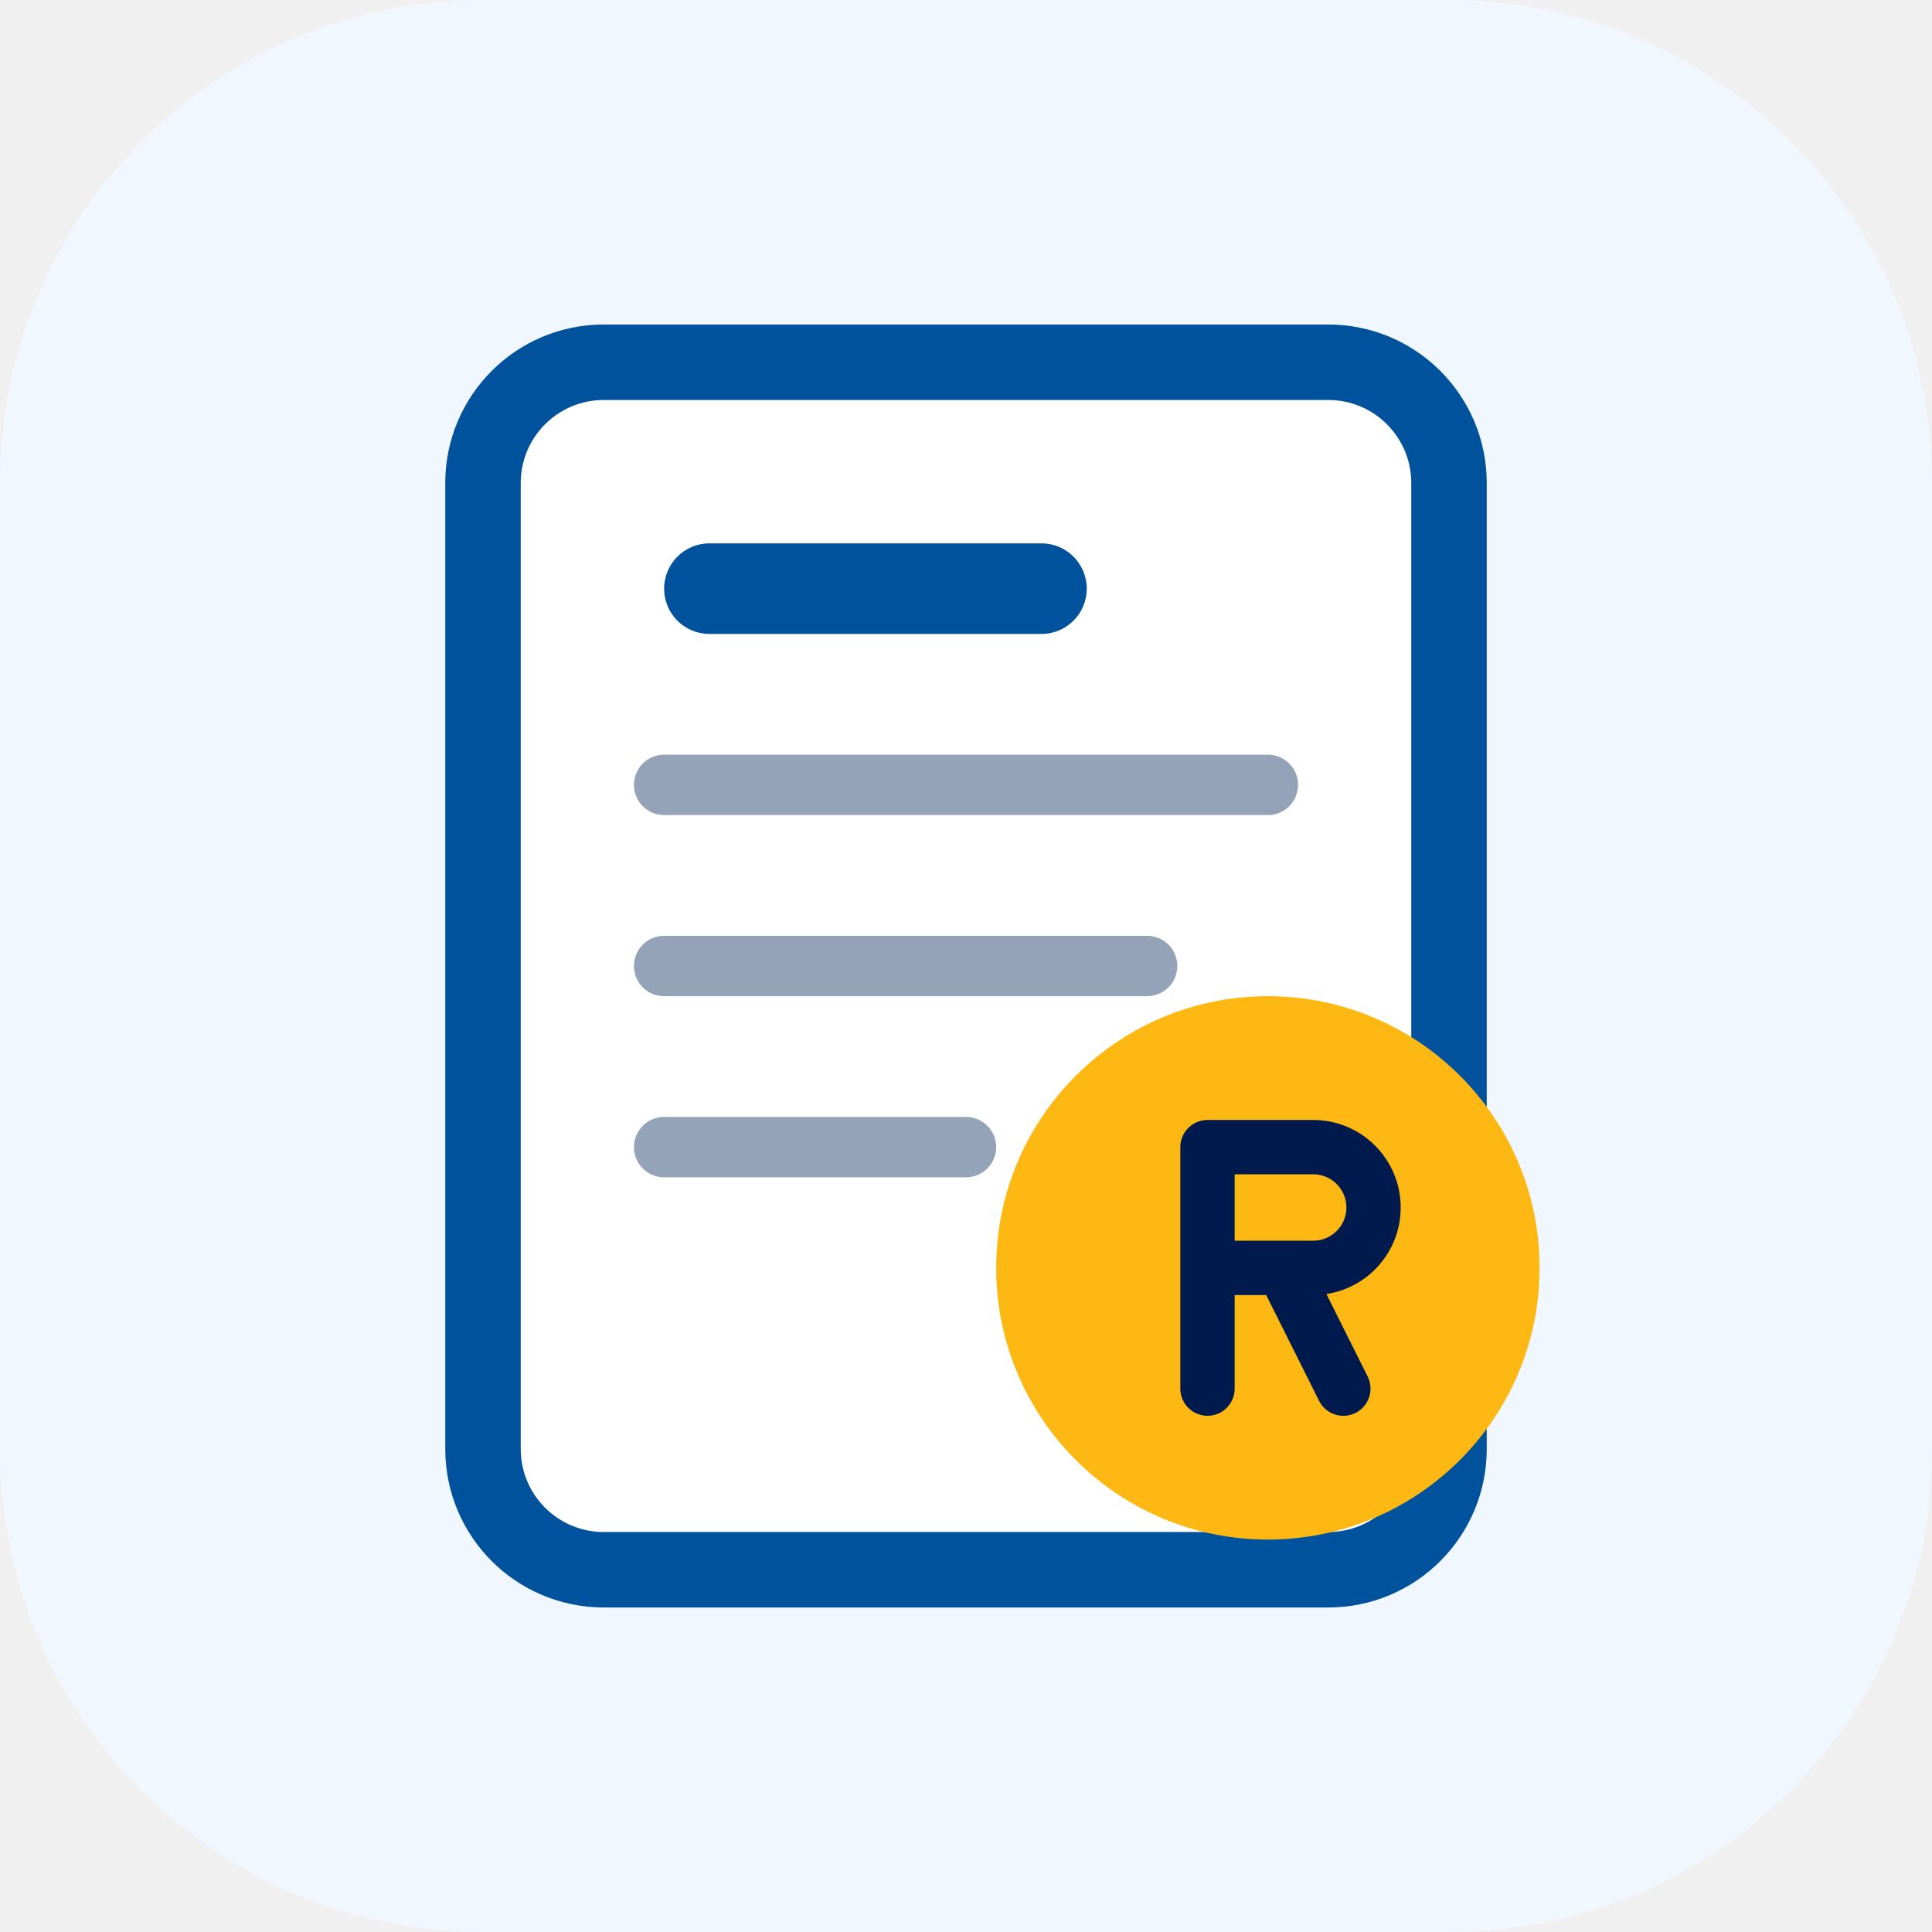
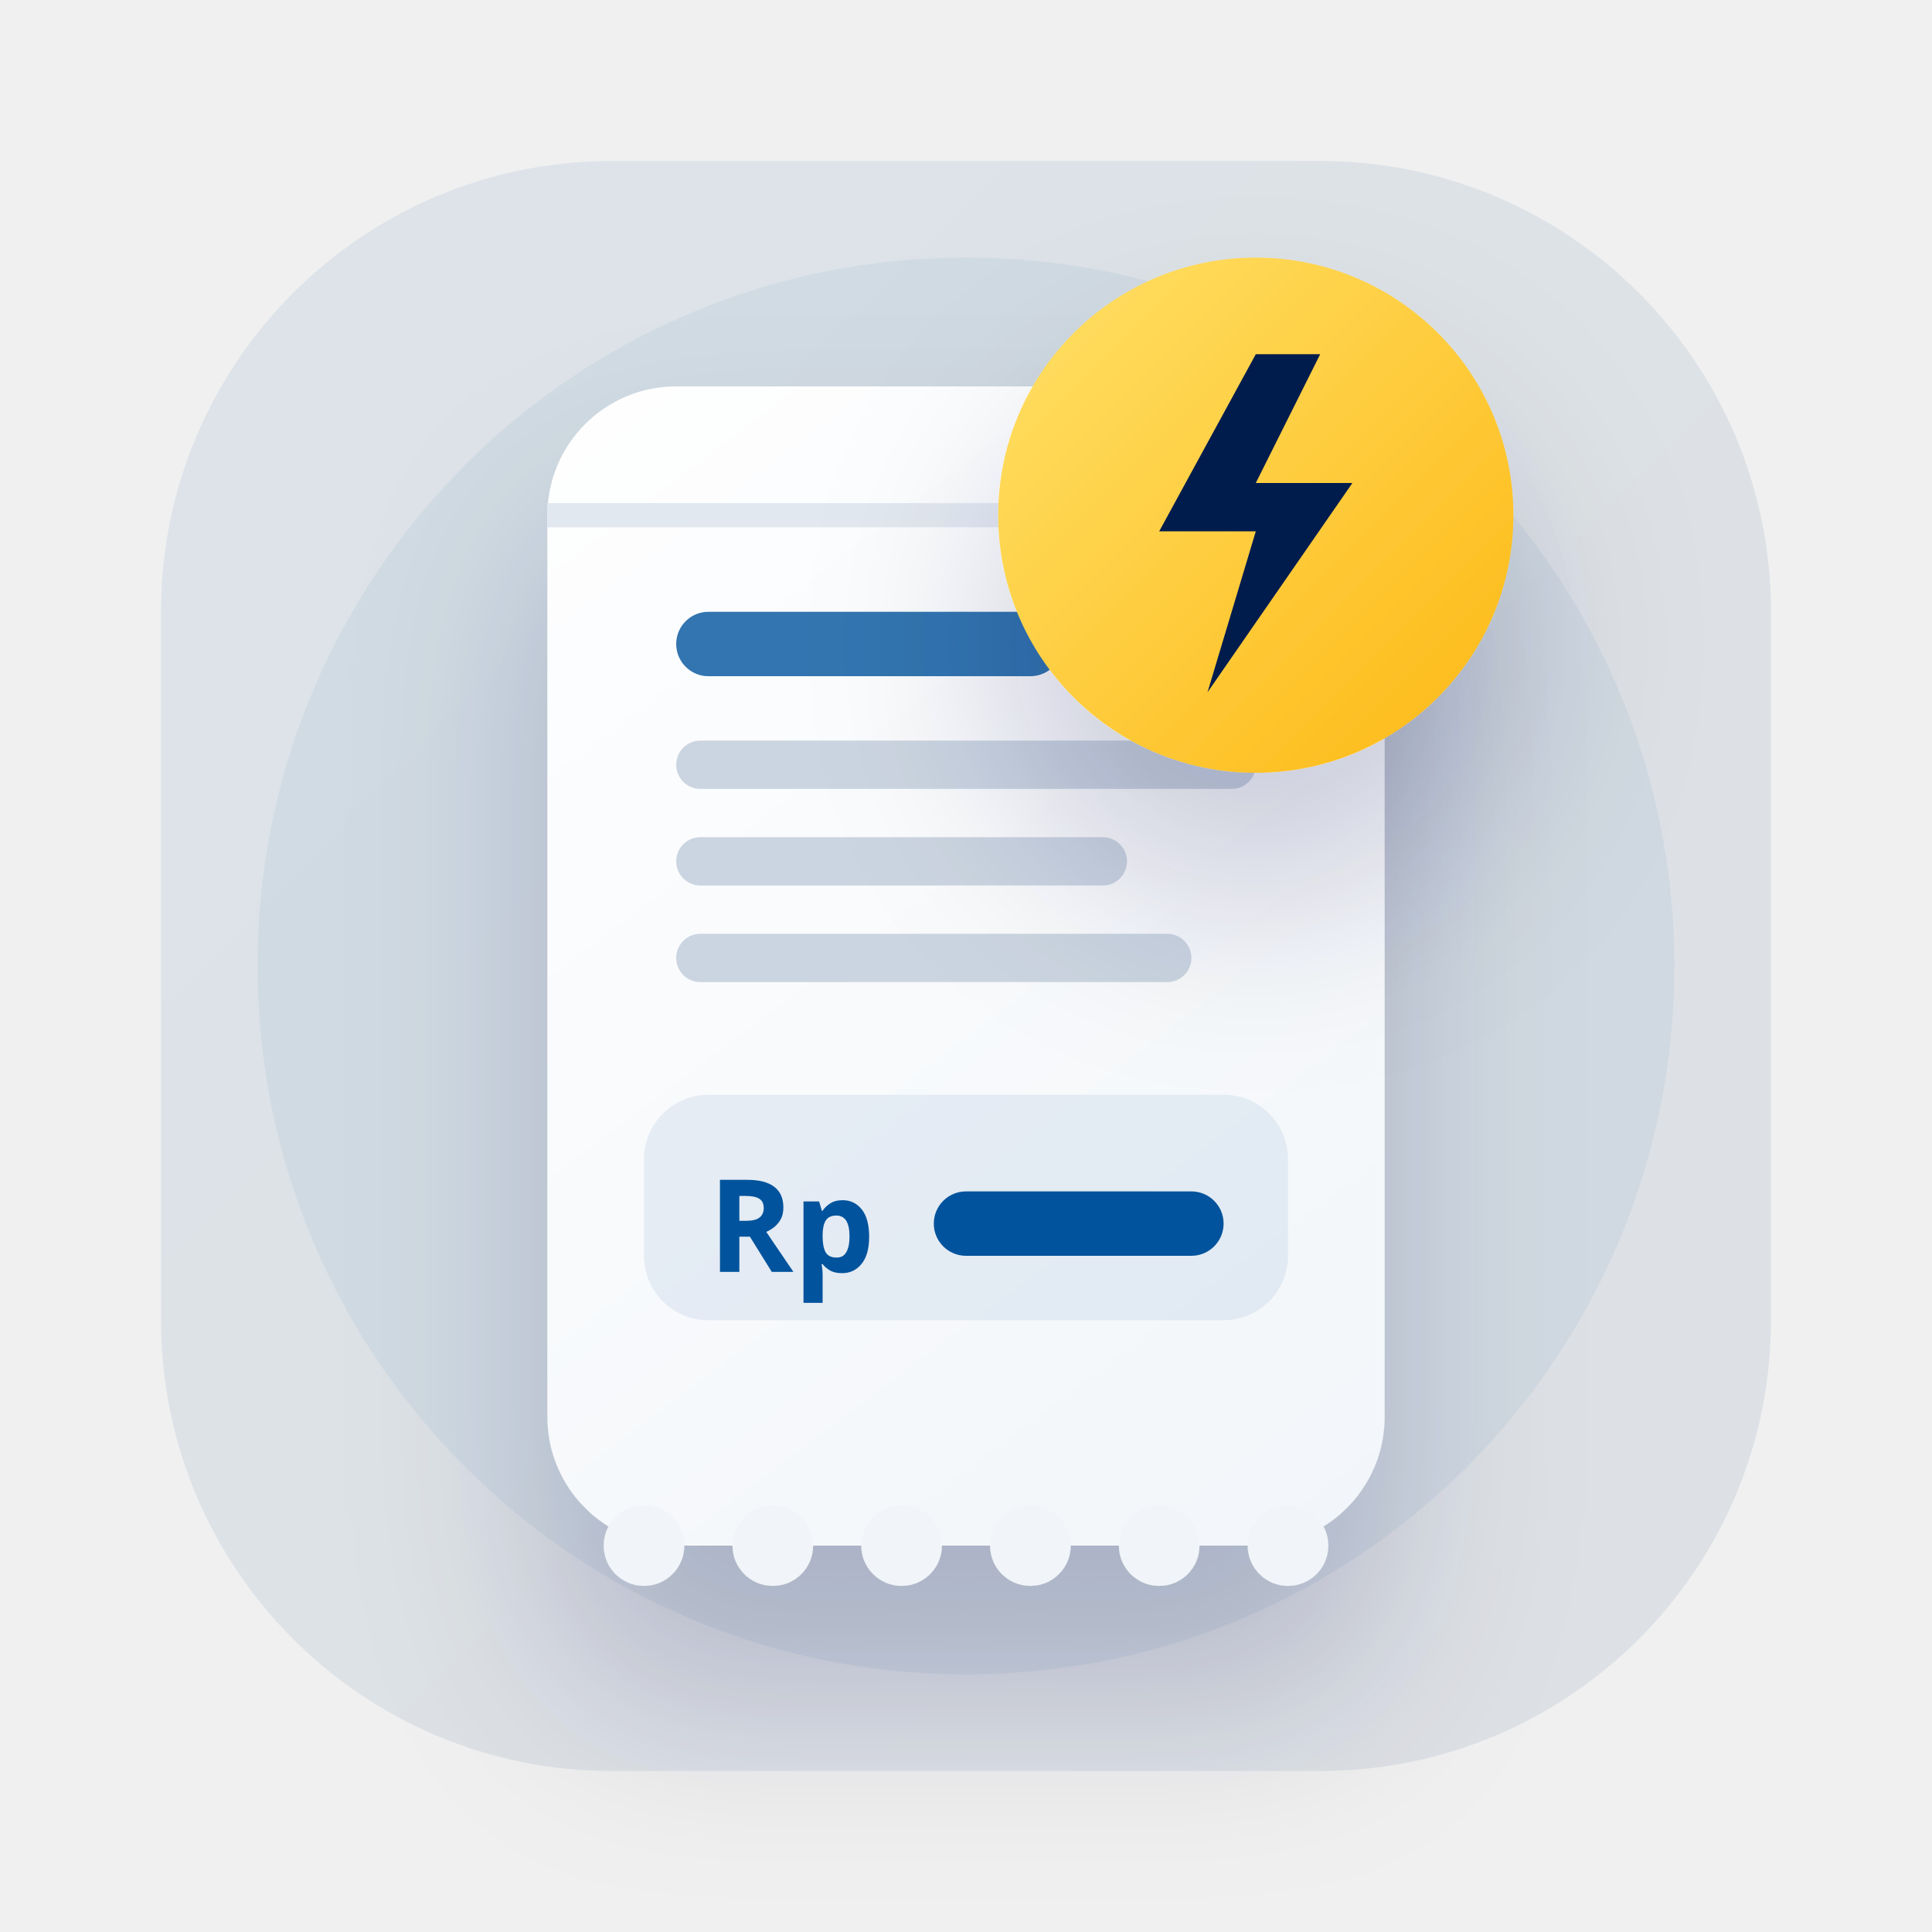
- <svg xmlns="http://www.w3.org/2000/svg" viewBox="0 0 64 64" fill="none">
-   <rect width="64" height="64" rx="16" fill="#F0F7FF" />
-   <rect x="16" y="12" width="32" height="40" rx="4" fill="#FFFFFF" stroke="#00529C" stroke-width="2.5" stroke-linejoin="round" />
-   <rect x="22" y="18" width="14" height="3" rx="1.5" fill="#00529C" />
-   <line x1="22" y1="26" x2="42" y2="26" stroke="#94A3B8" stroke-width="2" stroke-linecap="round" />
-   <line x1="22" y1="32" x2="38" y2="32" stroke="#94A3B8" stroke-width="2" stroke-linecap="round" />
-   <line x1="22" y1="38" x2="32" y2="38" stroke="#94A3B8" stroke-width="2" stroke-linecap="round" />
-   <circle cx="42" cy="42" r="9" fill="#FDB813" />
-   <path d="M40 38h3.5a2 2 0 0 1 0 4H40v4m0-8v8m2.5-4l2 4" stroke="#001a4d" stroke-width="1.8" stroke-linecap="round" stroke-linejoin="round" />
+ <svg xmlns="http://www.w3.org/2000/svg" viewBox="0 0 120 120" fill="none">
+   <defs>
+     <linearGradient id="bg-blue" x1="10" y1="10" x2="110" y2="110" gradientUnits="userSpaceOnUse">
+       <stop offset="0%" stop-color="#00529C" />
+       <stop offset="100%" stop-color="#00265a" />
+     </linearGradient>
+     <linearGradient id="paper-grad" x1="30" y1="20" x2="90" y2="100" gradientUnits="userSpaceOnUse">
+       <stop offset="0%" stop-color="#FFFFFF" />
+       <stop offset="100%" stop-color="#F1F5F9" />
+     </linearGradient>
+     <linearGradient id="yellow-bolt" x1="0" y1="0" x2="1" y2="1">
+       <stop offset="0%" stop-color="#FFE169" />
+       <stop offset="100%" stop-color="#FDB813" />
+     </linearGradient>
+     <filter id="shadow-soft" x="-10%" y="-10%" width="130%" height="130%" filterUnits="userSpaceOnUse">
+       <feDropShadow dx="0" dy="8" stdDeviation="6" flood-color="#001a4d" flood-opacity="0.18" />
+     </filter>
+   </defs>
+   <rect x="10" y="10" width="100" height="100" rx="28" fill="url(#bg-blue)" opacity="0.08" />
+   <circle cx="60" cy="60" r="44" fill="#00529C" opacity="0.06" />
+   <g filter="url(#shadow-soft)">
+     <rect x="34" y="24" width="52" height="72" rx="8" fill="url(#paper-grad)" />
+     <path d="M34 32h52" stroke="#E2E8F0" stroke-width="1.5" />
+     <rect x="42" y="38" width="24" height="4" rx="2" fill="#00529C" opacity="0.8" />
+     <rect x="42" y="46" width="36" height="3" rx="1.5" fill="#CBD5E1" />
+     <rect x="42" y="52" width="28" height="3" rx="1.5" fill="#CBD5E1" />
+     <rect x="42" y="58" width="32" height="3" rx="1.5" fill="#CBD5E1" />
+     <rect x="40" y="68" width="40" height="14" rx="4" fill="#00529C" fill-opacity="0.08" />
+     <text x="44" y="79" font-family="'Plus Jakarta Sans', sans-serif" font-size="8" font-weight="bold" fill="#00529C">Rp</text>
+     <rect x="58" y="74" width="18" height="4" rx="2" fill="#00529C" />
+     <circle cx="40" cy="96" r="2.5" fill="#F1F5F9" />
+     <circle cx="48" cy="96" r="2.5" fill="#F1F5F9" />
+     <circle cx="56" cy="96" r="2.5" fill="#F1F5F9" />
+     <circle cx="64" cy="96" r="2.5" fill="#F1F5F9" />
+     <circle cx="72" cy="96" r="2.5" fill="#F1F5F9" />
+     <circle cx="80" cy="96" r="2.5" fill="#F1F5F9" />
+   </g>
+   <g filter="url(#shadow-soft)">
+     <circle cx="78" cy="32" r="16" fill="url(#yellow-bolt)" />
+     <path d="M78 22l-6 11h6l-3 10 9-13h-6l4-8h-4z" fill="#001a4d" />
+   </g>
</svg>
